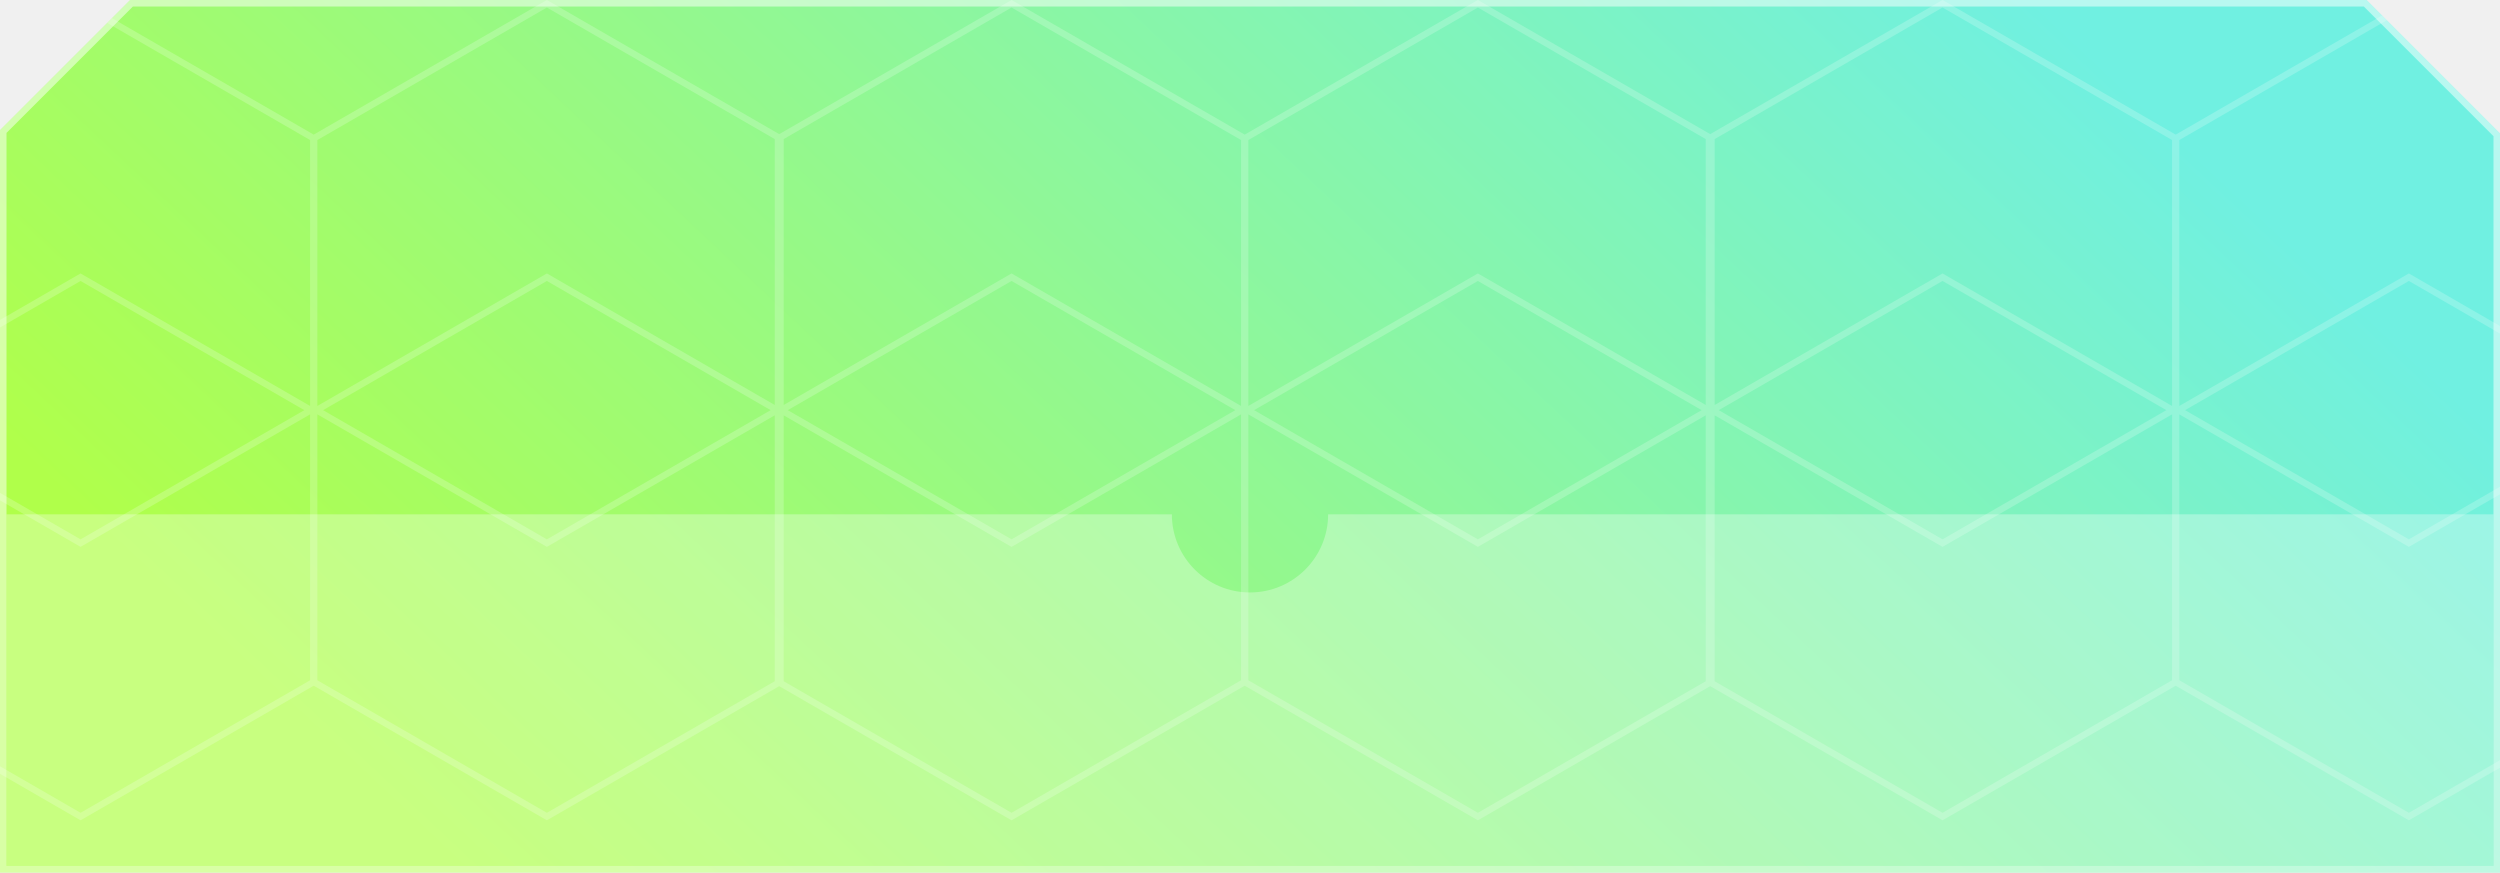
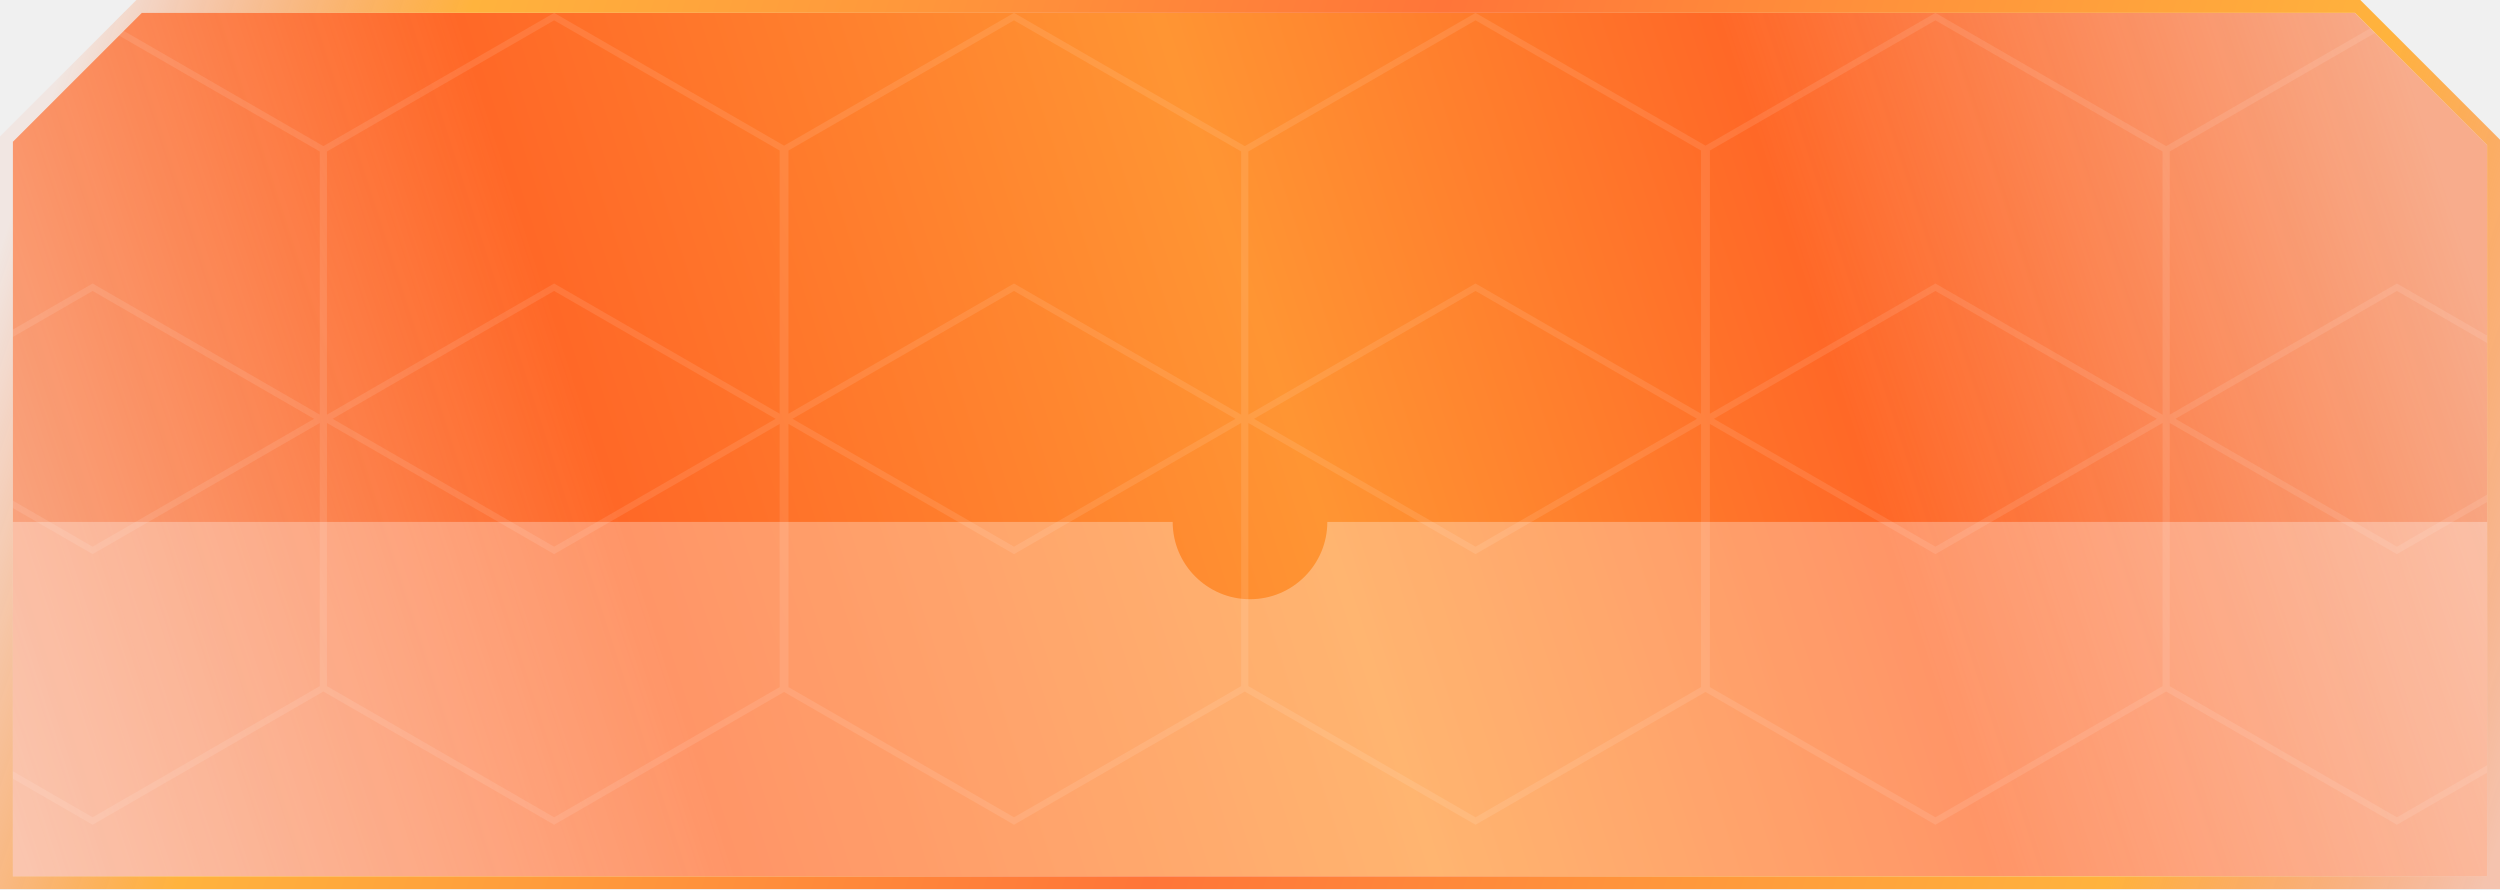
- <svg xmlns="http://www.w3.org/2000/svg" width="384" height="134" viewBox="0 0 384 134" fill="none">
-   <mask id="path-1-inside-1_0_1" fill="white">
-     <path fill-rule="evenodd" clip-rule="evenodd" d="M0 20V134H384V20.506L363.494 0H20L0 20Z" />
+ <svg xmlns="http://www.w3.org/2000/svg" width="388" height="138" viewBox="0 0 388 138" fill="none">
+   <mask id="path-1-outside-1_39_19427" maskUnits="userSpaceOnUse" x="0" y="0" width="388" height="138" fill="black">
+     <rect fill="white" width="388" height="138" />
+     <path fill-rule="evenodd" clip-rule="evenodd" d="M2 22V136H386V22.506L365.494 2H22L2 22Z" />
  </mask>
-   <path fill-rule="evenodd" clip-rule="evenodd" d="M0 20V134H384V20.506L363.494 0H20L0 20Z" fill="url(#paint0_linear_0_1)" />
-   <path d="M0 20L-0.707 19.293L-1 19.586V20H0ZM0 134H-1V135H0V134ZM384 134V135H385V134H384ZM384 20.506H385V20.092L384.707 19.799L384 20.506ZM363.494 0L364.201 -0.707L363.908 -1H363.494V0ZM20 0V-1H19.586L19.293 -0.707L20 0ZM-1 20V134H1V20H-1ZM0 135H384V133H0V135ZM385 134V20.506H383V134H385ZM384.707 19.799L364.201 -0.707L362.787 0.707L383.293 21.213L384.707 19.799ZM363.494 -1H20V1H363.494V-1ZM19.293 -0.707L-0.707 19.293L0.707 20.707L20.707 0.707L19.293 -0.707Z" fill="white" fill-opacity="0.5" mask="url(#path-1-inside-1_0_1)" />
-   <mask id="mask0_0_1" style="mask-type:alpha" maskUnits="userSpaceOnUse" x="0" y="0" width="384" height="134">
-     <mask id="path-3-inside-2_0_1" fill="white">
-       <path fill-rule="evenodd" clip-rule="evenodd" d="M0 20V134H384V20.506L363.494 0H20L0 20Z" />
+   <path fill-rule="evenodd" clip-rule="evenodd" d="M2 22V136H386V22.506L365.494 2H22L2 22Z" fill="url(#paint0_linear_39_19427)" />
+   <path d="M2 22L0.586 20.586L0 21.172V22H2ZM2 136H0V138H2V136ZM386 136V138H388V136H386ZM386 22.506H388V21.677L387.414 21.092L386 22.506ZM365.494 2L366.908 0.586L366.323 0H365.494V2ZM22 2V0H21.172L20.586 0.586L22 2ZM0 22V136H4V22H0ZM2 138H386V134H2V138ZM388 136V22.506H384V136H388ZM387.414 21.092L366.908 0.586L364.08 3.414L384.586 23.92L387.414 21.092ZM365.494 0H22V4H365.494V0ZM20.586 0.586L0.586 20.586L3.414 23.414L23.414 3.414L20.586 0.586Z" fill="url(#paint1_linear_39_19427)" mask="url(#path-1-outside-1_39_19427)" />
+   <mask id="mask0_39_19427" style="mask-type:alpha" maskUnits="userSpaceOnUse" x="2" y="2" width="384" height="134">
+     <mask id="path-3-inside-2_39_19427" fill="white">
+       <path fill-rule="evenodd" clip-rule="evenodd" d="M2 22V136H386V22.506L365.494 2H22L2 22Z" />
    </mask>
-     <path fill-rule="evenodd" clip-rule="evenodd" d="M0 20V134H384V20.506L363.494 0H20L0 20Z" fill="url(#paint1_linear_0_1)" />
-     <path d="M0 20L-0.707 19.293L-1 19.586V20H0ZM0 134H-1V135H0V134ZM384 134V135H385V134H384ZM384 20.506H385V20.092L384.707 19.799L384 20.506ZM363.494 0L364.201 -0.707L363.908 -1H363.494V0ZM20 0V-1H19.586L19.293 -0.707L20 0ZM-1 20V134H1V20H-1ZM0 135H384V133H0V135ZM385 134V20.506H383V134H385ZM384.707 19.799L364.201 -0.707L362.787 0.707L383.293 21.213L384.707 19.799ZM363.494 -1H20V1H363.494V-1ZM19.293 -0.707L-0.707 19.293L0.707 20.707L20.707 0.707L19.293 -0.707Z" fill="white" fill-opacity="0.5" mask="url(#path-3-inside-2_0_1)" />
+     <path fill-rule="evenodd" clip-rule="evenodd" d="M2 22V136H386V22.506L365.494 2H22L2 22Z" fill="url(#paint2_linear_39_19427)" />
+     <path d="M2 22L1.293 21.293L1 21.586V22H2ZM2 136H1V137H2V136ZM386 136V137H387V136H386ZM386 22.506H387V22.092L386.707 21.799L386 22.506ZM365.494 2L366.201 1.293L365.908 1H365.494V2ZM22 2V1H21.586L21.293 1.293L22 2ZM1 22V136H3V22H1ZM2 137H386V135H2V137ZM387 136V22.506H385V136H387ZM386.707 21.799L366.201 1.293L364.787 2.707L385.293 23.213L386.707 21.799ZM365.494 1H22V3H365.494V1ZM21.293 1.293L1.293 21.293L2.707 22.707L22.707 2.707L21.293 1.293Z" fill="white" fill-opacity="0.5" mask="url(#path-3-inside-2_39_19427)" />
  </mask>
-   <g mask="url(#mask0_0_1)">
-     <path fill-rule="evenodd" clip-rule="evenodd" d="M12.373 1.155L-23 21.577V62.423L12.373 42L47.627 62.354V21.509L12.373 1.155ZM46.746 63L12.373 43.155L-22 63L12.373 82.845L46.746 63ZM-23 63.577V104.423L12.373 124.845L47.627 104.491V63.646L12.373 84L-23 63.577ZM-24 63V21L12.373 0L48.187 20.677L84 0L119.687 20.604L155.373 0L191.187 20.677L227 0L262.687 20.604L298.373 0L334.187 20.677L370 0L406.373 21V63V105L370 126L334.187 105.323L298.373 126L262.687 105.396L227 126L191.187 105.323L155.373 126L119.687 105.396L84 126L48.187 105.323L12.373 126L-24 105V63ZM405.373 62.423V21.577L370 1.155L334.746 21.509V62.354L370 42L405.373 62.423ZM335.627 63L370 43.155L404.373 63L370 82.845L335.627 63ZM334.746 63.646L370 84L405.373 63.577V104.423L370 124.845L334.746 104.491V63.646ZM333.627 62.354V21.509L298.373 1.155L263.373 21.362V62.207L298.373 42L333.627 62.354ZM264 63L298.373 43.155L332.746 63L298.373 82.845L264 63ZM263.373 63.793L298.373 84L333.627 63.646V104.491L298.373 124.845L263.373 104.638V63.793ZM262 62.207V21.362L227 1.155L191.746 21.509V62.354L227 42L262 62.207ZM192.627 63L227 43.155L261.373 63L227 82.845L192.627 63ZM191.746 63.646L227 84L262 63.793V104.638L227 124.845L191.746 104.491V63.646ZM190.627 62.354V21.509L155.373 1.155L120.373 21.362V62.207L155.373 42L190.627 62.354ZM121 63L155.373 43.155L189.746 63L155.373 82.845L121 63ZM120.373 63.793L155.373 84L190.627 63.646V104.491L155.373 124.845L120.373 104.638V63.793ZM119 63.793V104.638L84 124.845L48.746 104.491V63.646L84 84L119 63.793ZM118.373 63L84 82.845L49.627 63L84 43.155L118.373 63ZM119 62.207L84 42L48.746 62.354V21.509L84 1.155L119 21.362V62.207Z" fill="white" fill-opacity="0.2" />
+   <g mask="url(#mask0_39_19427)">
+     <path fill-rule="evenodd" clip-rule="evenodd" d="M14.373 3.155L-21 23.577V64.423L14.373 44L49.627 64.354V23.509L14.373 3.155ZM48.746 65L14.373 45.155L-20 65L14.373 84.845L48.746 65ZM-21 65.577V106.423L14.373 126.845L49.627 106.491V65.646L14.373 86L-21 65.577ZM-22 65V23L14.373 2L50.187 22.677L86 2L121.687 22.604L157.373 2L193.187 22.677L229 2L264.687 22.604L300.373 2L336.187 22.677L372 2L408.373 23V65V107L372 128L336.187 107.323L300.373 128L264.687 107.396L229 128L193.187 107.323L157.373 128L121.687 107.396L86 128L50.187 107.323L14.373 128L-22 107V65ZM407.373 64.423V23.577L372 3.155L336.746 23.509V64.354L372 44L407.373 64.423ZM337.627 65L372 45.155L406.373 65L372 84.845L337.627 65ZM336.746 65.646L372 86L407.373 65.577V106.423L372 126.845L336.746 106.491V65.646ZM335.627 64.354V23.509L300.373 3.155L265.373 23.362V64.207L300.373 44L335.627 64.354ZM266 65L300.373 45.155L334.746 65L300.373 84.845L266 65ZM265.373 65.793L300.373 86L335.627 65.646V106.491L300.373 126.845L265.373 106.638V65.793ZM264 64.207V23.362L229 3.155L193.746 23.509V64.354L229 44L264 64.207ZM194.627 65L229 45.155L263.373 65L229 84.845L194.627 65ZM193.746 65.646L229 86L264 65.793V106.638L229 126.845L193.746 106.491V65.646ZM192.627 64.354V23.509L157.373 3.155L122.373 23.362V64.207L157.373 44L192.627 64.354ZM123 65L157.373 45.155L191.746 65L157.373 84.845L123 65ZM122.373 65.793L157.373 86L192.627 65.646V106.491L157.373 126.845L122.373 106.638V65.793ZM121 65.793V106.638L86 126.845L50.746 106.491V65.646L86 86L121 65.793ZM120.373 65L86 84.845L51.627 65L86 45.155L120.373 65ZM121 64.207L86 44L50.746 64.354V23.509L86 3.155L121 23.362V64.207Z" fill="white" fill-opacity="0.1" />
  </g>
-   <g filter="url(#filter0_b_0_1)">
-     <path fill-rule="evenodd" clip-rule="evenodd" d="M192 91C198.627 91 204 85.627 204 79H383V133H1V79H180C180 85.627 185.373 91 192 91Z" fill="white" fill-opacity="0.3" />
+   <g filter="url(#filter0_b_39_19427)">
+     <path fill-rule="evenodd" clip-rule="evenodd" d="M194 93C200.627 93 206 87.627 206 81H386V136H2V81H182C182 87.627 187.373 93 194 93Z" fill="white" fill-opacity="0.3" />
  </g>
  <defs>
-     <filter id="filter0_b_0_1" x="-29" y="49" width="442" height="114" filterUnits="userSpaceOnUse" color-interpolation-filters="sRGB">
+     <filter id="filter0_b_39_19427" x="-28" y="51" width="444" height="115" filterUnits="userSpaceOnUse" color-interpolation-filters="sRGB">
      <feFlood flood-opacity="0" result="BackgroundImageFix" />
      <feGaussianBlur in="BackgroundImageFix" stdDeviation="15" />
-       <feComposite in2="SourceAlpha" operator="in" result="effect1_backgroundBlur_0_1" />
-       <feBlend mode="normal" in="SourceGraphic" in2="effect1_backgroundBlur_0_1" result="shape" />
+       <feComposite in2="SourceAlpha" operator="in" result="effect1_backgroundBlur_39_19427" />
+       <feBlend mode="normal" in="SourceGraphic" in2="effect1_backgroundBlur_39_19427" result="shape" />
    </filter>
-     <linearGradient id="paint0_linear_0_1" x1="5.47325e-06" y1="67" x2="179.85" y2="-124.615" gradientUnits="userSpaceOnUse">
-       <stop stop-color="#B0FF4A" />
-       <stop offset="1" stop-color="#70F0E1" />
+     <linearGradient id="paint0_linear_39_19427" x1="2" y1="136" x2="375.5" y2="15" gradientUnits="userSpaceOnUse">
+       <stop offset="0.004" stop-color="#FF6827" stop-opacity="0.5" />
+       <stop offset="0.272" stop-color="#FF6827" />
+       <stop offset="0.536" stop-color="#FF9533" />
+       <stop offset="0.746" stop-color="#FF6827" />
+       <stop offset="1" stop-color="#FF6827" stop-opacity="0.5" />
    </linearGradient>
-     <linearGradient id="paint1_linear_0_1" x1="5.47325e-06" y1="67" x2="179.85" y2="-124.615" gradientUnits="userSpaceOnUse">
+     <linearGradient id="paint1_linear_39_19427" x1="9.5" y1="10" x2="386" y2="136" gradientUnits="userSpaceOnUse">
+       <stop stop-color="#FF6827" stop-opacity="0.07" />
+       <stop offset="0.145" stop-color="#FFB33D" />
+       <stop offset="0.505" stop-color="#FF7539" />
+       <stop offset="0.859" stop-color="#FFB33D" />
+       <stop offset="1" stop-color="#FF6827" stop-opacity="0.33" />
+     </linearGradient>
+     <linearGradient id="paint2_linear_39_19427" x1="2" y1="69" x2="181.85" y2="-122.615" gradientUnits="userSpaceOnUse">
      <stop stop-color="#B0FF4A" />
      <stop offset="1" stop-color="#70F0E1" />
    </linearGradient>
  </defs>
</svg>
